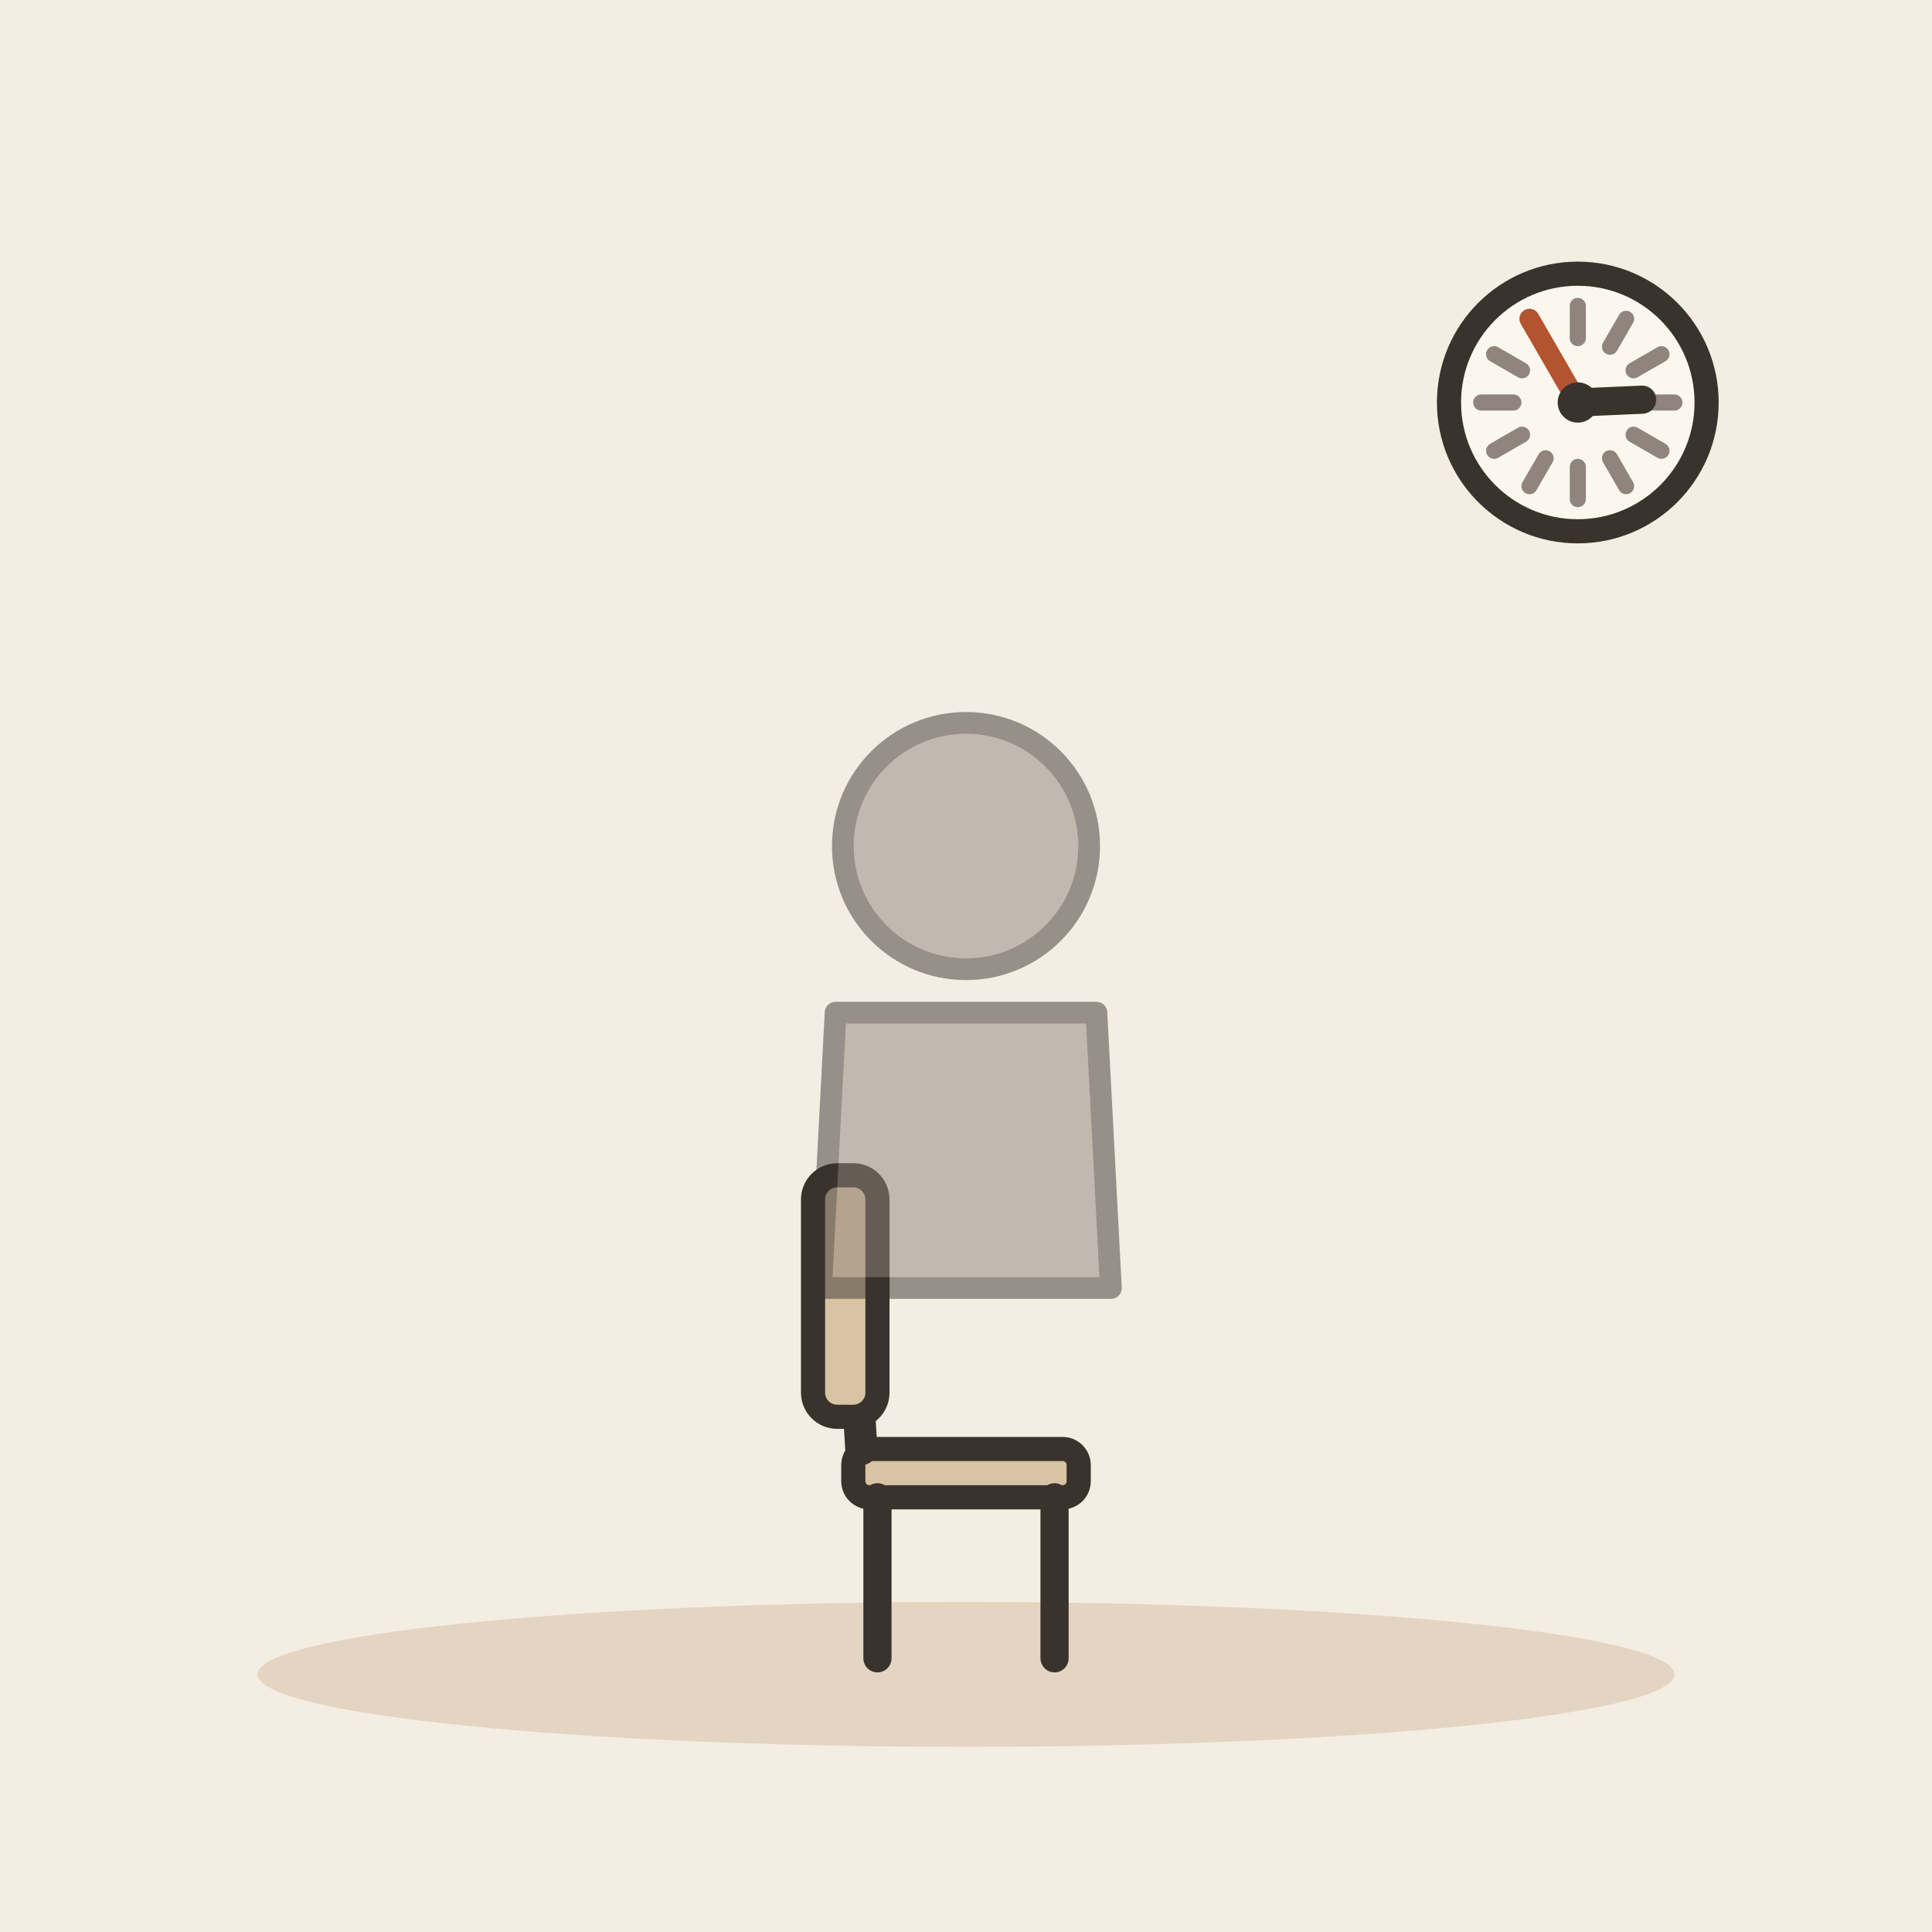
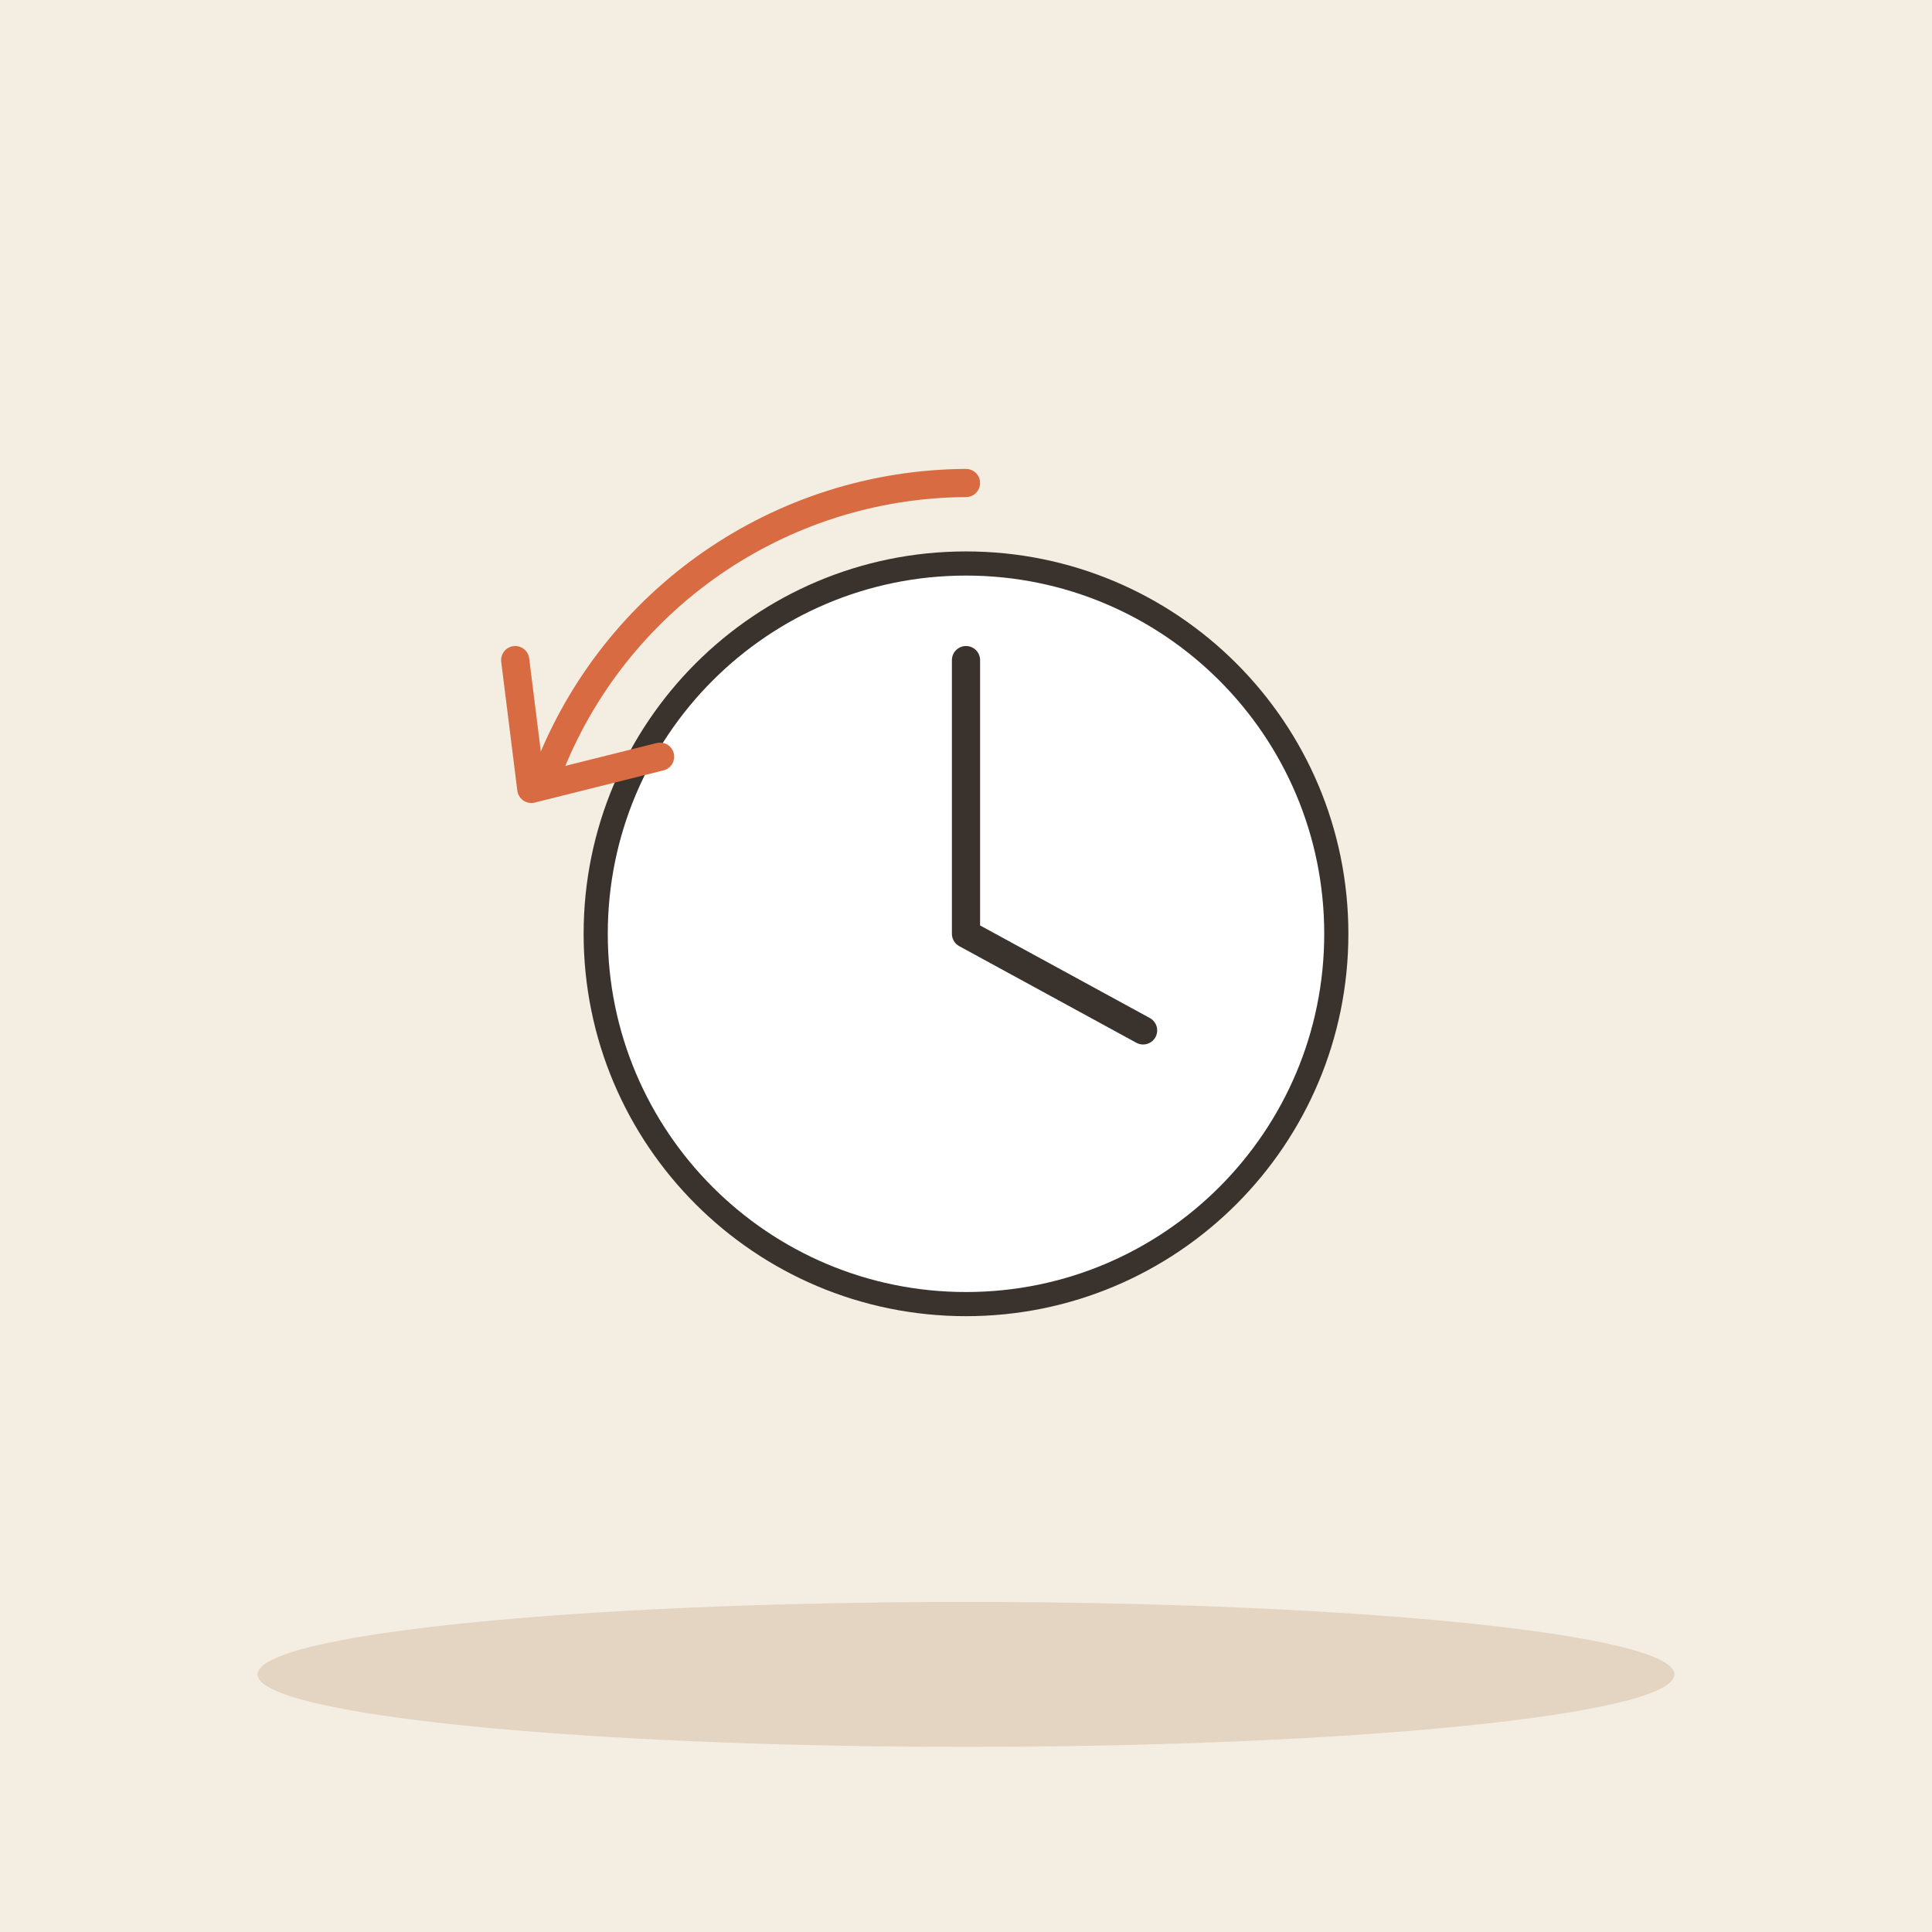
<svg xmlns="http://www.w3.org/2000/svg" viewBox="0 0 240 240" data-style="editorial">
  <rect width="240" height="240" fill="#F4EDE2" />
  <ellipse cx="120" cy="208" rx="88" ry="9" fill="#E3D5C1" />
-   <g transform="translate(120 206)">
-     <rect x="-14" y="-26" width="28" height="6" rx="2" fill="#D8C3A5" stroke="#3A332D" stroke-width="3" stroke-linecap="round" stroke-linejoin="round" />
-     <path d="M-11 -20L-11 0" stroke="#3A332D" stroke-width="3.5" stroke-linecap="round" fill="none" />
-     <path d="M11 -20L11 0" stroke="#3A332D" stroke-width="3.5" stroke-linecap="round" fill="none" />
-     <path d="M-13 -26L-15 -58" stroke="#3A332D" stroke-width="4" stroke-linecap="round" fill="none" />
-     <rect x="-19" y="-60" width="8" height="30" rx="3" fill="#D8C3A5" stroke="#3A332D" stroke-width="3" stroke-linecap="round" stroke-linejoin="round" />
-   </g>
-   <g transform="translate(120 196) scale(0.9 0.9)">
-     <path d="M-18 -78L18 -78L20 -40L-20 -40Z" fill="#8F857A" stroke="#3A332D" stroke-width="3" stroke-linecap="round" stroke-linejoin="round" opacity="0.5" />
-     <circle cx="0" cy="-101" r="17" fill="#8F857A" stroke="#3A332D" stroke-width="3" stroke-linecap="round" stroke-linejoin="round" opacity="0.5" />
-   </g>
-   <circle cx="196" cy="50" r="16" fill="#FBF6EE" stroke="#3A332D" stroke-width="3" stroke-linecap="round" stroke-linejoin="round" />
-   <path d="M208 50L204 50" stroke="#8F857A" stroke-width="2" stroke-linecap="round" fill="none" />
-   <path d="M206.392 56L202.928 54" stroke="#8F857A" stroke-width="2" stroke-linecap="round" fill="none" />
-   <path d="M202 60.392L200 56.928" stroke="#8F857A" stroke-width="2" stroke-linecap="round" fill="none" />
-   <path d="M196 62L196 58" stroke="#8F857A" stroke-width="2" stroke-linecap="round" fill="none" />
-   <path d="M190 60.392L192 56.928" stroke="#8F857A" stroke-width="2" stroke-linecap="round" fill="none" />
-   <path d="M185.608 56L189.072 54" stroke="#8F857A" stroke-width="2" stroke-linecap="round" fill="none" />
-   <path d="M184 50L188 50" stroke="#8F857A" stroke-width="2" stroke-linecap="round" fill="none" />
-   <path d="M185.608 44L189.072 46" stroke="#8F857A" stroke-width="2" stroke-linecap="round" fill="none" />
-   <path d="M190 39.608L192 43.072" stroke="#8F857A" stroke-width="2" stroke-linecap="round" fill="none" />
-   <path d="M196 38L196 42" stroke="#8F857A" stroke-width="2" stroke-linecap="round" fill="none" />
-   <path d="M202 39.608L200 43.072" stroke="#8F857A" stroke-width="2" stroke-linecap="round" fill="none" />
-   <path d="M206.392 44L202.928 46" stroke="#8F857A" stroke-width="2" stroke-linecap="round" fill="none" />
-   <path d="M196 50L203.992 49.651" stroke="#3A332D" stroke-width="3.5" stroke-linecap="round" fill="none" />
-   <path d="M196 50L190 39.608" stroke="#B4532F" stroke-width="2.5" stroke-linecap="round" fill="none" />
-   <circle cx="196" cy="50" r="2.5" fill="#3A332D" />
+   <circle cx="120" cy="116" r="46" fill="#FFFFFF" stroke="#3A332D" stroke-width="3" />
+   <path d="M120 116 V82 M120 116 L142 128" stroke="#3A332D" stroke-width="3.5" stroke-linecap="round" />
+   <path d="M120 60 A56 56 0 0 0 68 96" fill="none" stroke="#D96B43" stroke-width="3.5" stroke-linecap="round" />
+   <path d="M64 82 L66 98 L82 94" fill="none" stroke="#D96B43" stroke-width="3.5" stroke-linecap="round" stroke-linejoin="round" />
</svg>
